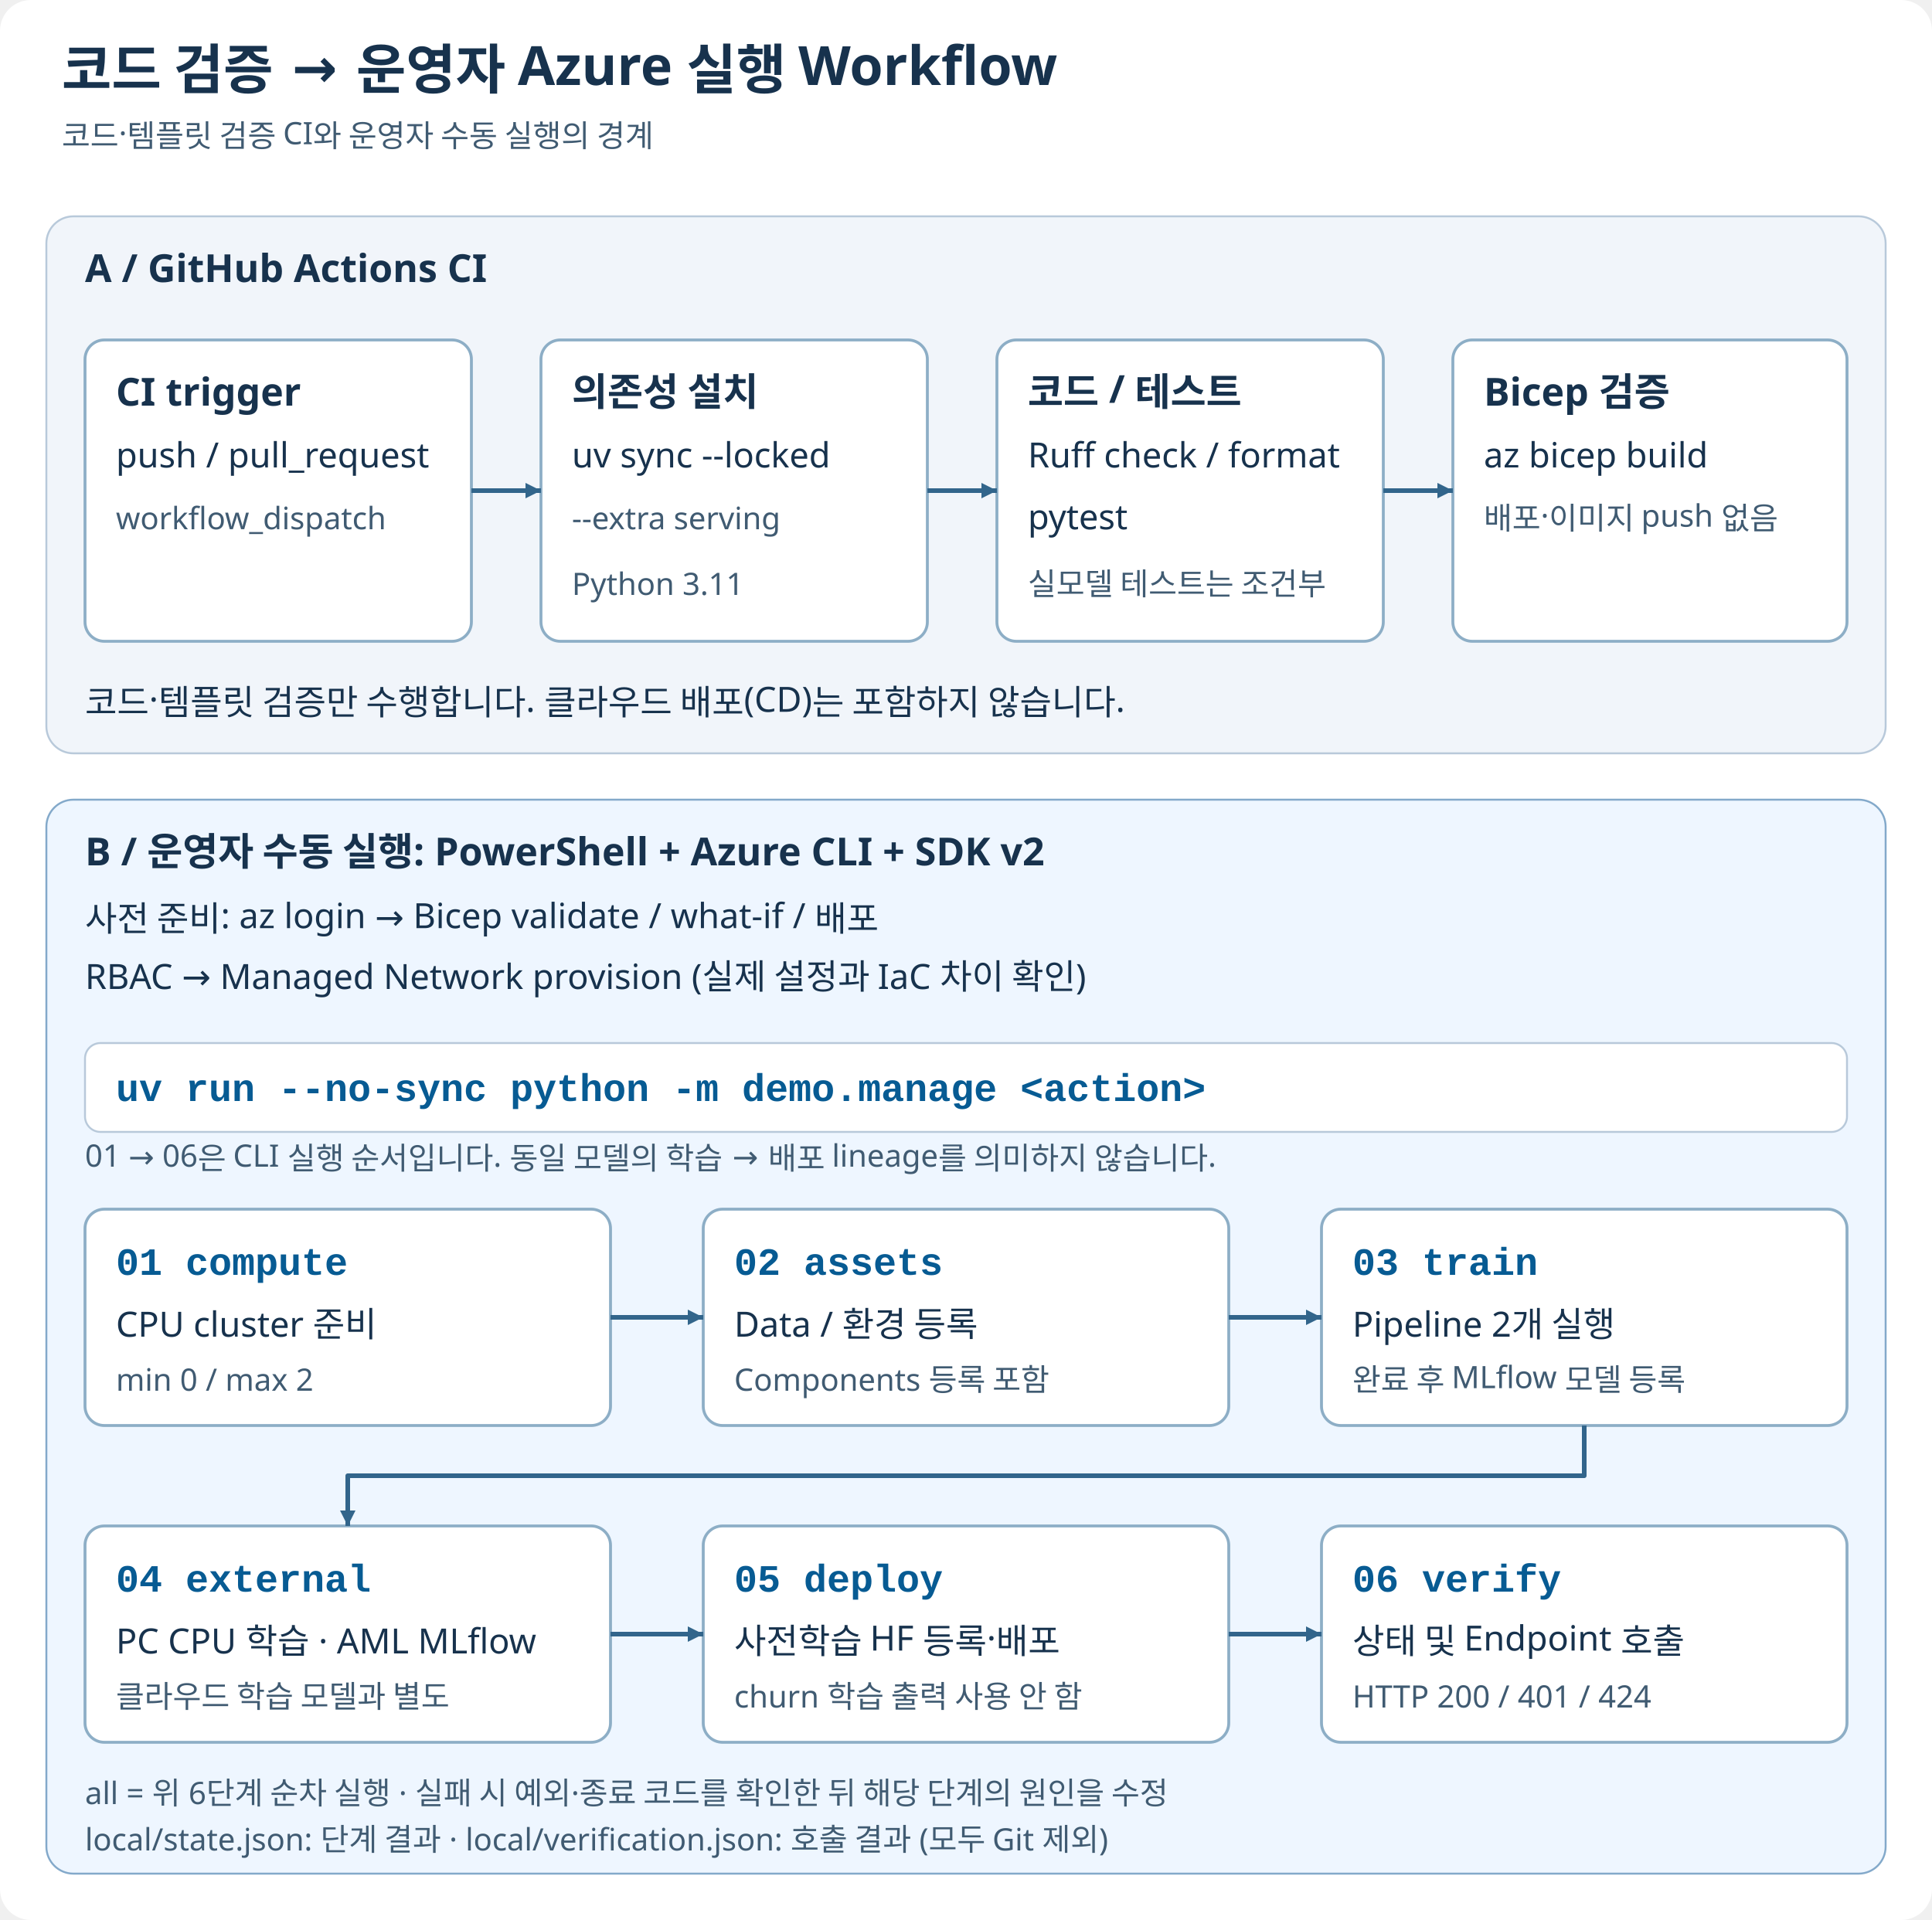
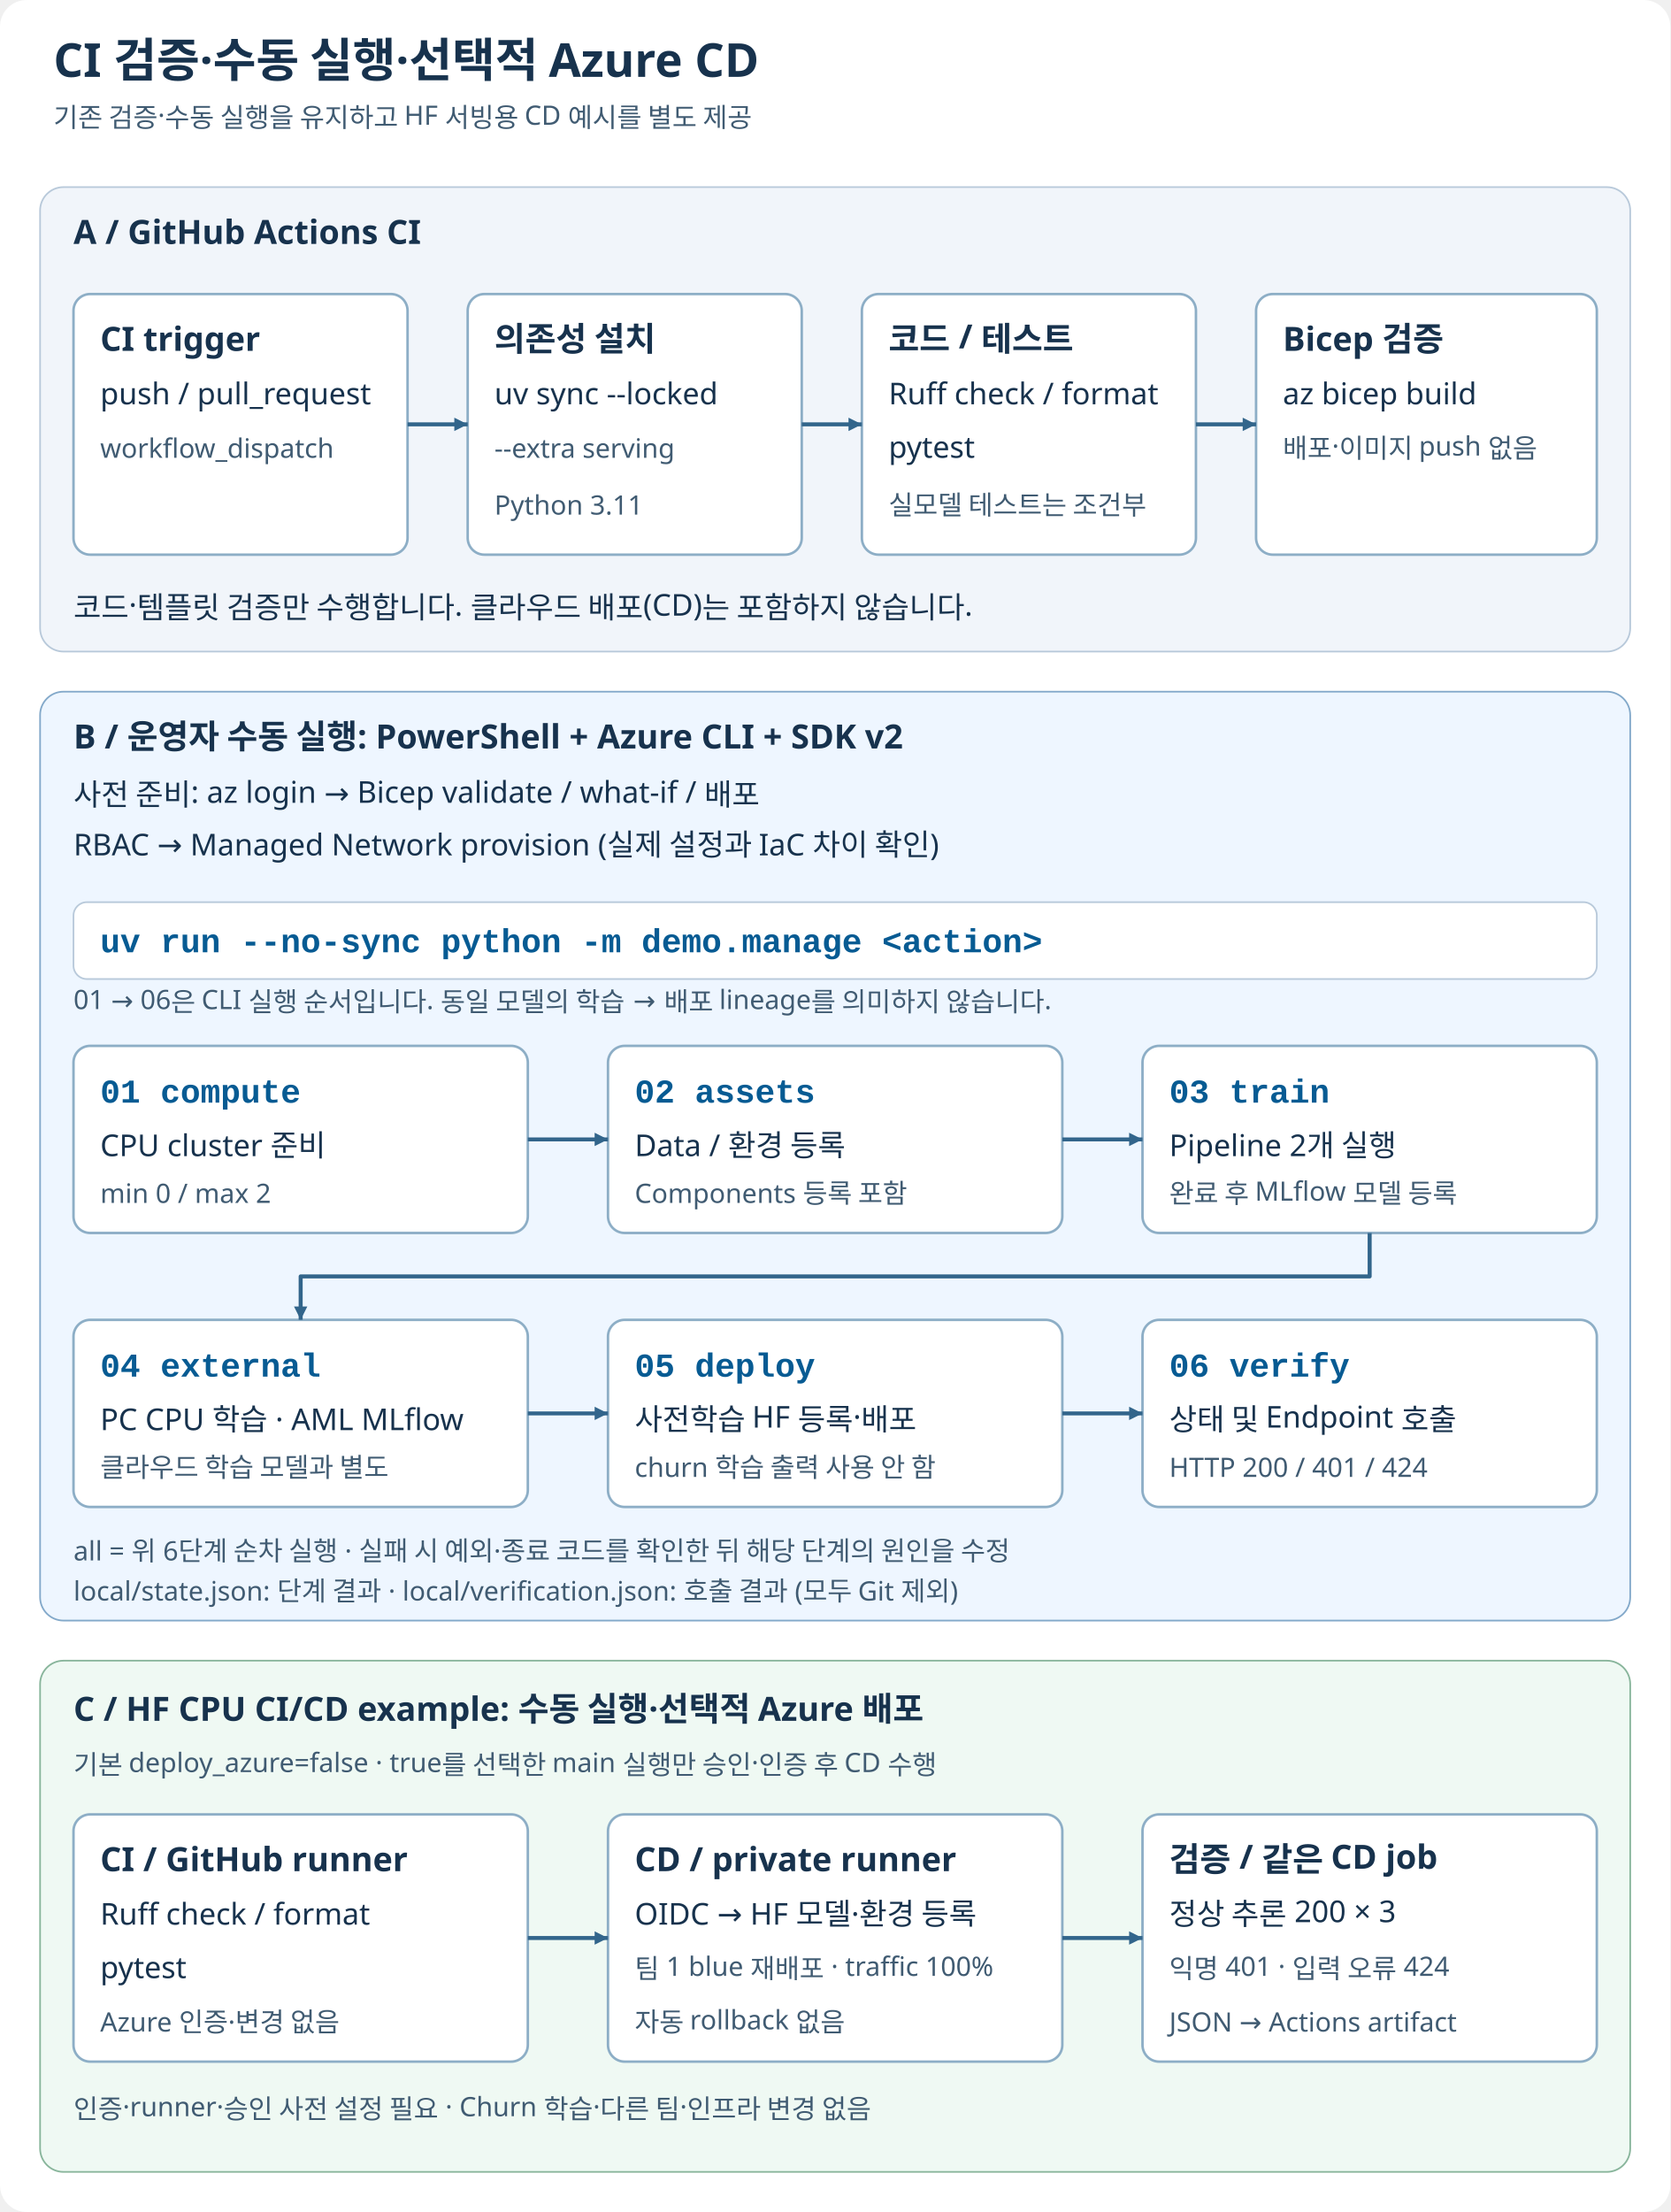
- <svg xmlns="http://www.w3.org/2000/svg" width="1000" height="994" viewBox="0 0 1000 994" style="max-width:100%;height:auto" role="img" aria-labelledby="title desc">
+ <svg xmlns="http://www.w3.org/2000/svg" width="1000" height="1324" viewBox="0 0 1000 1324" style="max-width:100%;height:auto" role="img" aria-labelledby="title desc">
  <defs>
    <marker id="arrow" markerUnits="userSpaceOnUse" markerWidth="10" markerHeight="10" refX="9" refY="5" orient="auto">
      <path d="M1 1 9 5 1 9Z" fill="#32658b" />
    </marker>
    <style>
      text{font-family:"Segoe UI","Malgun Gothic","Noto Sans KR",sans-serif;fill:#17324d;font-size:18px}
      .title{font-size:28px;font-weight:700}.heading{font-size:20px;font-weight:700}.small{font-size:16px;fill:#405b72}
      .box{fill:#fff;stroke:#8daec6;stroke-width:1.5}
      .edge{fill:none;stroke:#32658b;stroke-width:2.4;stroke-linejoin:round;marker-end:url(#arrow)}
      .command{font-family:Consolas,"Courier New",monospace;font-size:20px;font-weight:700;fill:#075b93}
    </style>
  </defs>
-   <rect width="1000" height="994" rx="16" fill="#fff" />
-   <text x="32" y="46" class="title">코드 검증 → 운영자 Azure 실행 Workflow</text>
-   <text x="32" y="76" class="small">코드·템플릿 검증 CI와 운영자 수동 실행의 경계</text>
+   <rect width="1000" height="1324" rx="16" fill="#fff" />
+   <text x="32" y="46" class="title">CI 검증·수동 실행·선택적 Azure CD</text>
+   <text x="32" y="76" class="small">기존 검증·수동 실행을 유지하고 HF 서빙용 CD 예시를 별도 제공</text>
  <g class="panel" id="github-ci">
    <rect x="24" y="112" width="952" height="278" rx="14" fill="#f1f5fa" stroke="#b8c9da" />
    <text x="44" y="146" class="heading">A / GitHub Actions CI</text>
    <g class="node" id="ci-trigger">
      <rect x="44" y="176" width="200" height="156" rx="10" class="box" />
      <text x="60" y="210" class="heading">CI trigger</text>
      <text x="60" y="242">push / pull_request</text>
      <text x="60" y="274" class="small">workflow_dispatch</text>
    </g>
    <g class="node" id="ci-dependencies">
      <rect x="280" y="176" width="200" height="156" rx="10" class="box" />
      <text x="296" y="210" class="heading">의존성 설치</text>
      <text x="296" y="242">uv sync --locked</text>
      <text x="296" y="274" class="small">--extra serving</text>
      <text x="296" y="308" class="small">Python 3.11</text>
    </g>
    <g class="node" id="ci-tests">
      <rect x="516" y="176" width="200" height="156" rx="10" class="box" />
      <text x="532" y="210" class="heading">코드 / 테스트</text>
      <text x="532" y="242">Ruff check / format</text>
      <text x="532" y="274">pytest</text>
      <text x="532" y="308" class="small">실모델 테스트는 조건부</text>
    </g>
    <g class="node" id="ci-bicep">
      <rect x="752" y="176" width="204" height="156" rx="10" class="box" />
      <text x="768" y="210" class="heading">Bicep 검증</text>
      <text x="768" y="242">az bicep build</text>
      <text x="768" y="274" class="small">배포·이미지 push 없음</text>
    </g>
    <path d="M244 254H280" class="edge" />
    <path d="M480 254H516" class="edge" />
    <path d="M716 254H752" class="edge" />
    <text x="44" y="370">코드·템플릿 검증만 수행합니다. 클라우드 배포(CD)는 포함하지 않습니다.</text>
  </g>
  <g class="panel" id="manual-execution">
    <rect x="24" y="414" width="952" height="556" rx="14" fill="#eef6ff" stroke="#83a9ca" />
    <text x="44" y="448" class="heading">B / 운영자 수동 실행: PowerShell + Azure CLI + SDK v2</text>
    <text x="44" y="482">사전 준비: az login → Bicep validate / what-if / 배포</text>
    <text x="44" y="512">RBAC → Managed Network provision (실제 설정과 IaC 차이 확인)</text>
    <g class="node" id="cli-command">
      <rect x="44" y="540" width="912" height="46" rx="8" fill="#fff" stroke="#b8c9da" />
      <text x="60" y="570" class="command">uv run --no-sync python -m demo.manage &lt;action&gt;</text>
    </g>
    <text x="44" y="604" class="small">01 → 06은 CLI 실행 순서입니다. 동일 모델의 학습 → 배포 lineage를 의미하지 않습니다.</text>
    <g class="node" id="compute-action">
      <rect x="44" y="626" width="272" height="112" rx="10" class="box" />
      <text x="60" y="660" class="command">01 compute</text>
      <text x="60" y="692">CPU cluster 준비</text>
      <text x="60" y="720" class="small">min 0 / max 2</text>
    </g>
    <g class="node" id="assets-action">
      <rect x="364" y="626" width="272" height="112" rx="10" class="box" />
      <text x="380" y="660" class="command">02 assets</text>
      <text x="380" y="692">Data / 환경 등록</text>
      <text x="380" y="720" class="small">Components 등록 포함</text>
    </g>
    <g class="node" id="train-action">
      <rect x="684" y="626" width="272" height="112" rx="10" class="box" />
      <text x="700" y="660" class="command">03 train</text>
      <text x="700" y="692">Pipeline 2개 실행</text>
      <text x="700" y="720" class="small">완료 후 MLflow 모델 등록</text>
    </g>
    <g class="node" id="external-action">
      <rect x="44" y="790" width="272" height="112" rx="10" class="box" />
      <text x="60" y="824" class="command">04 external</text>
      <text x="60" y="856">PC CPU 학습 · AML MLflow</text>
      <text x="60" y="884" class="small">클라우드 학습 모델과 별도</text>
    </g>
    <g class="node" id="deploy-action">
      <rect x="364" y="790" width="272" height="112" rx="10" class="box" />
      <text x="380" y="824" class="command">05 deploy</text>
      <text x="380" y="856">사전학습 HF 등록·배포</text>
      <text x="380" y="884" class="small">churn 학습 출력 사용 안 함</text>
    </g>
    <g class="node" id="verify-action">
      <rect x="684" y="790" width="272" height="112" rx="10" class="box" />
      <text x="700" y="824" class="command">06 verify</text>
      <text x="700" y="856">상태 및 Endpoint 호출</text>
      <text x="700" y="884" class="small">HTTP 200 / 401 / 424</text>
    </g>
    <path d="M316 682H364" class="edge" />
    <path d="M636 682H684" class="edge" />
    <path id="continue-to-external" d="M820 738V764H180V790" class="edge" />
    <path d="M316 846H364" class="edge" />
    <path d="M636 846H684" class="edge" />
    <text x="44" y="934" class="small">all = 위 6단계 순차 실행 · 실패 시 예외·종료 코드를 확인한 뒤 해당 단계의 원인을 수정</text>
    <text x="44" y="958" class="small">local/state.json: 단계 결과 · local/verification.json: 호출 결과 (모두 Git 제외)</text>
  </g>
+   <g class="panel" id="optional-cd">
+     <rect x="24" y="994" width="952" height="306" rx="14" fill="#eff9f3" stroke="#88b59b" />
+     <text x="44" y="1030" class="heading">C / HF CPU CI/CD example: 수동 실행·선택적 Azure 배포</text>
+     <text x="44" y="1062" class="small">기본 deploy_azure=false · true를 선택한 main 실행만 승인·인증 후 CD 수행</text>
+     <g class="node" id="hf-ci">
+       <rect x="44" y="1086" width="272" height="148" rx="10" class="box" />
+       <text x="60" y="1120" class="heading">CI / GitHub runner</text>
+       <text x="60" y="1152">Ruff check / format</text>
+       <text x="60" y="1184">pytest</text>
+       <text x="60" y="1216" class="small">Azure 인증·변경 없음</text>
+     </g>
+     <g class="node" id="hf-cd">
+       <rect x="364" y="1086" width="272" height="148" rx="10" class="box" />
+       <text x="380" y="1120" class="heading">CD / private runner</text>
+       <text x="380" y="1152">OIDC → HF 모델·환경 등록</text>
+       <text x="380" y="1184" class="small">팀 1 blue 재배포 · traffic 100%</text>
+       <text x="380" y="1216" class="small">자동 rollback 없음</text>
+     </g>
+     <g class="node" id="hf-cd-verify">
+       <rect x="684" y="1086" width="272" height="148" rx="10" class="box" />
+       <text x="700" y="1120" class="heading">검증 / 같은 CD job</text>
+       <text x="700" y="1152">정상 추론 200 × 3</text>
+       <text x="700" y="1184" class="small">익명 401 · 입력 오류 424</text>
+       <text x="700" y="1216" class="small">JSON → Actions artifact</text>
+     </g>
+     <path d="M316 1160H364" class="edge" />
+     <path d="M636 1160H684" class="edge" />
+     <text x="44" y="1268" class="small">인증·runner·승인 사전 설정 필요 · Churn 학습·다른 팀·인프라 변경 없음</text>
+   </g>
</svg>
